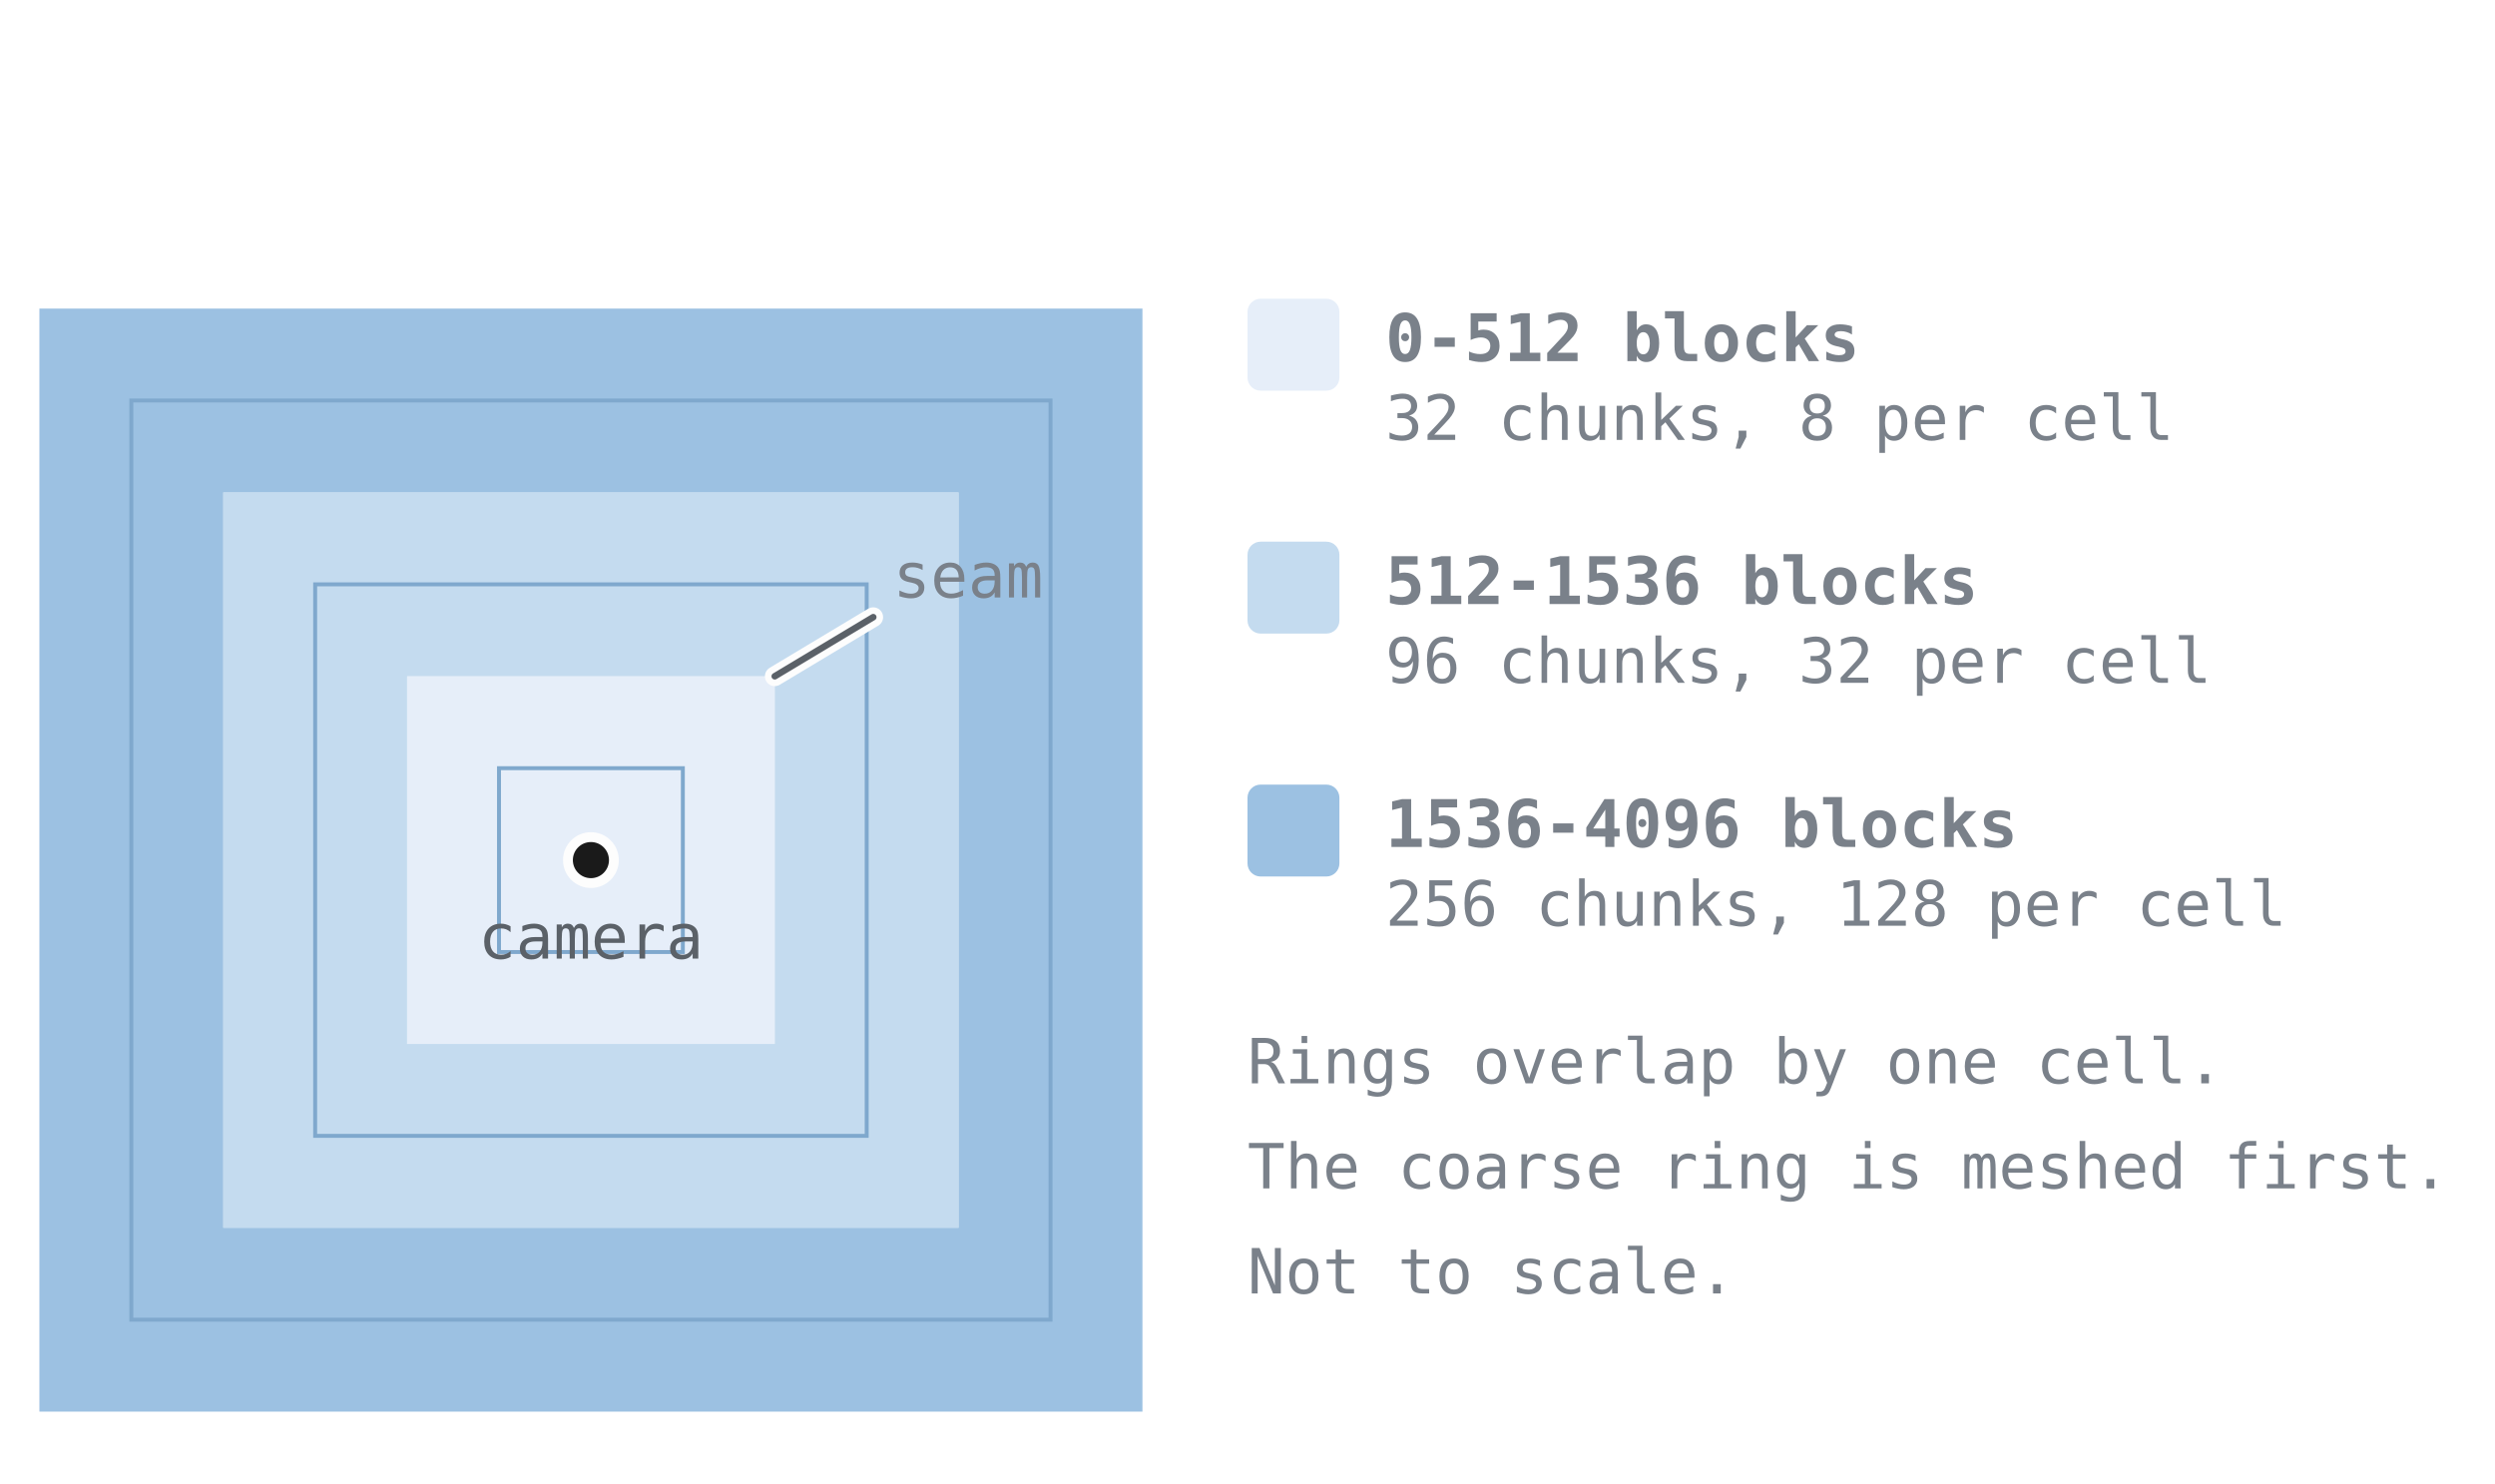
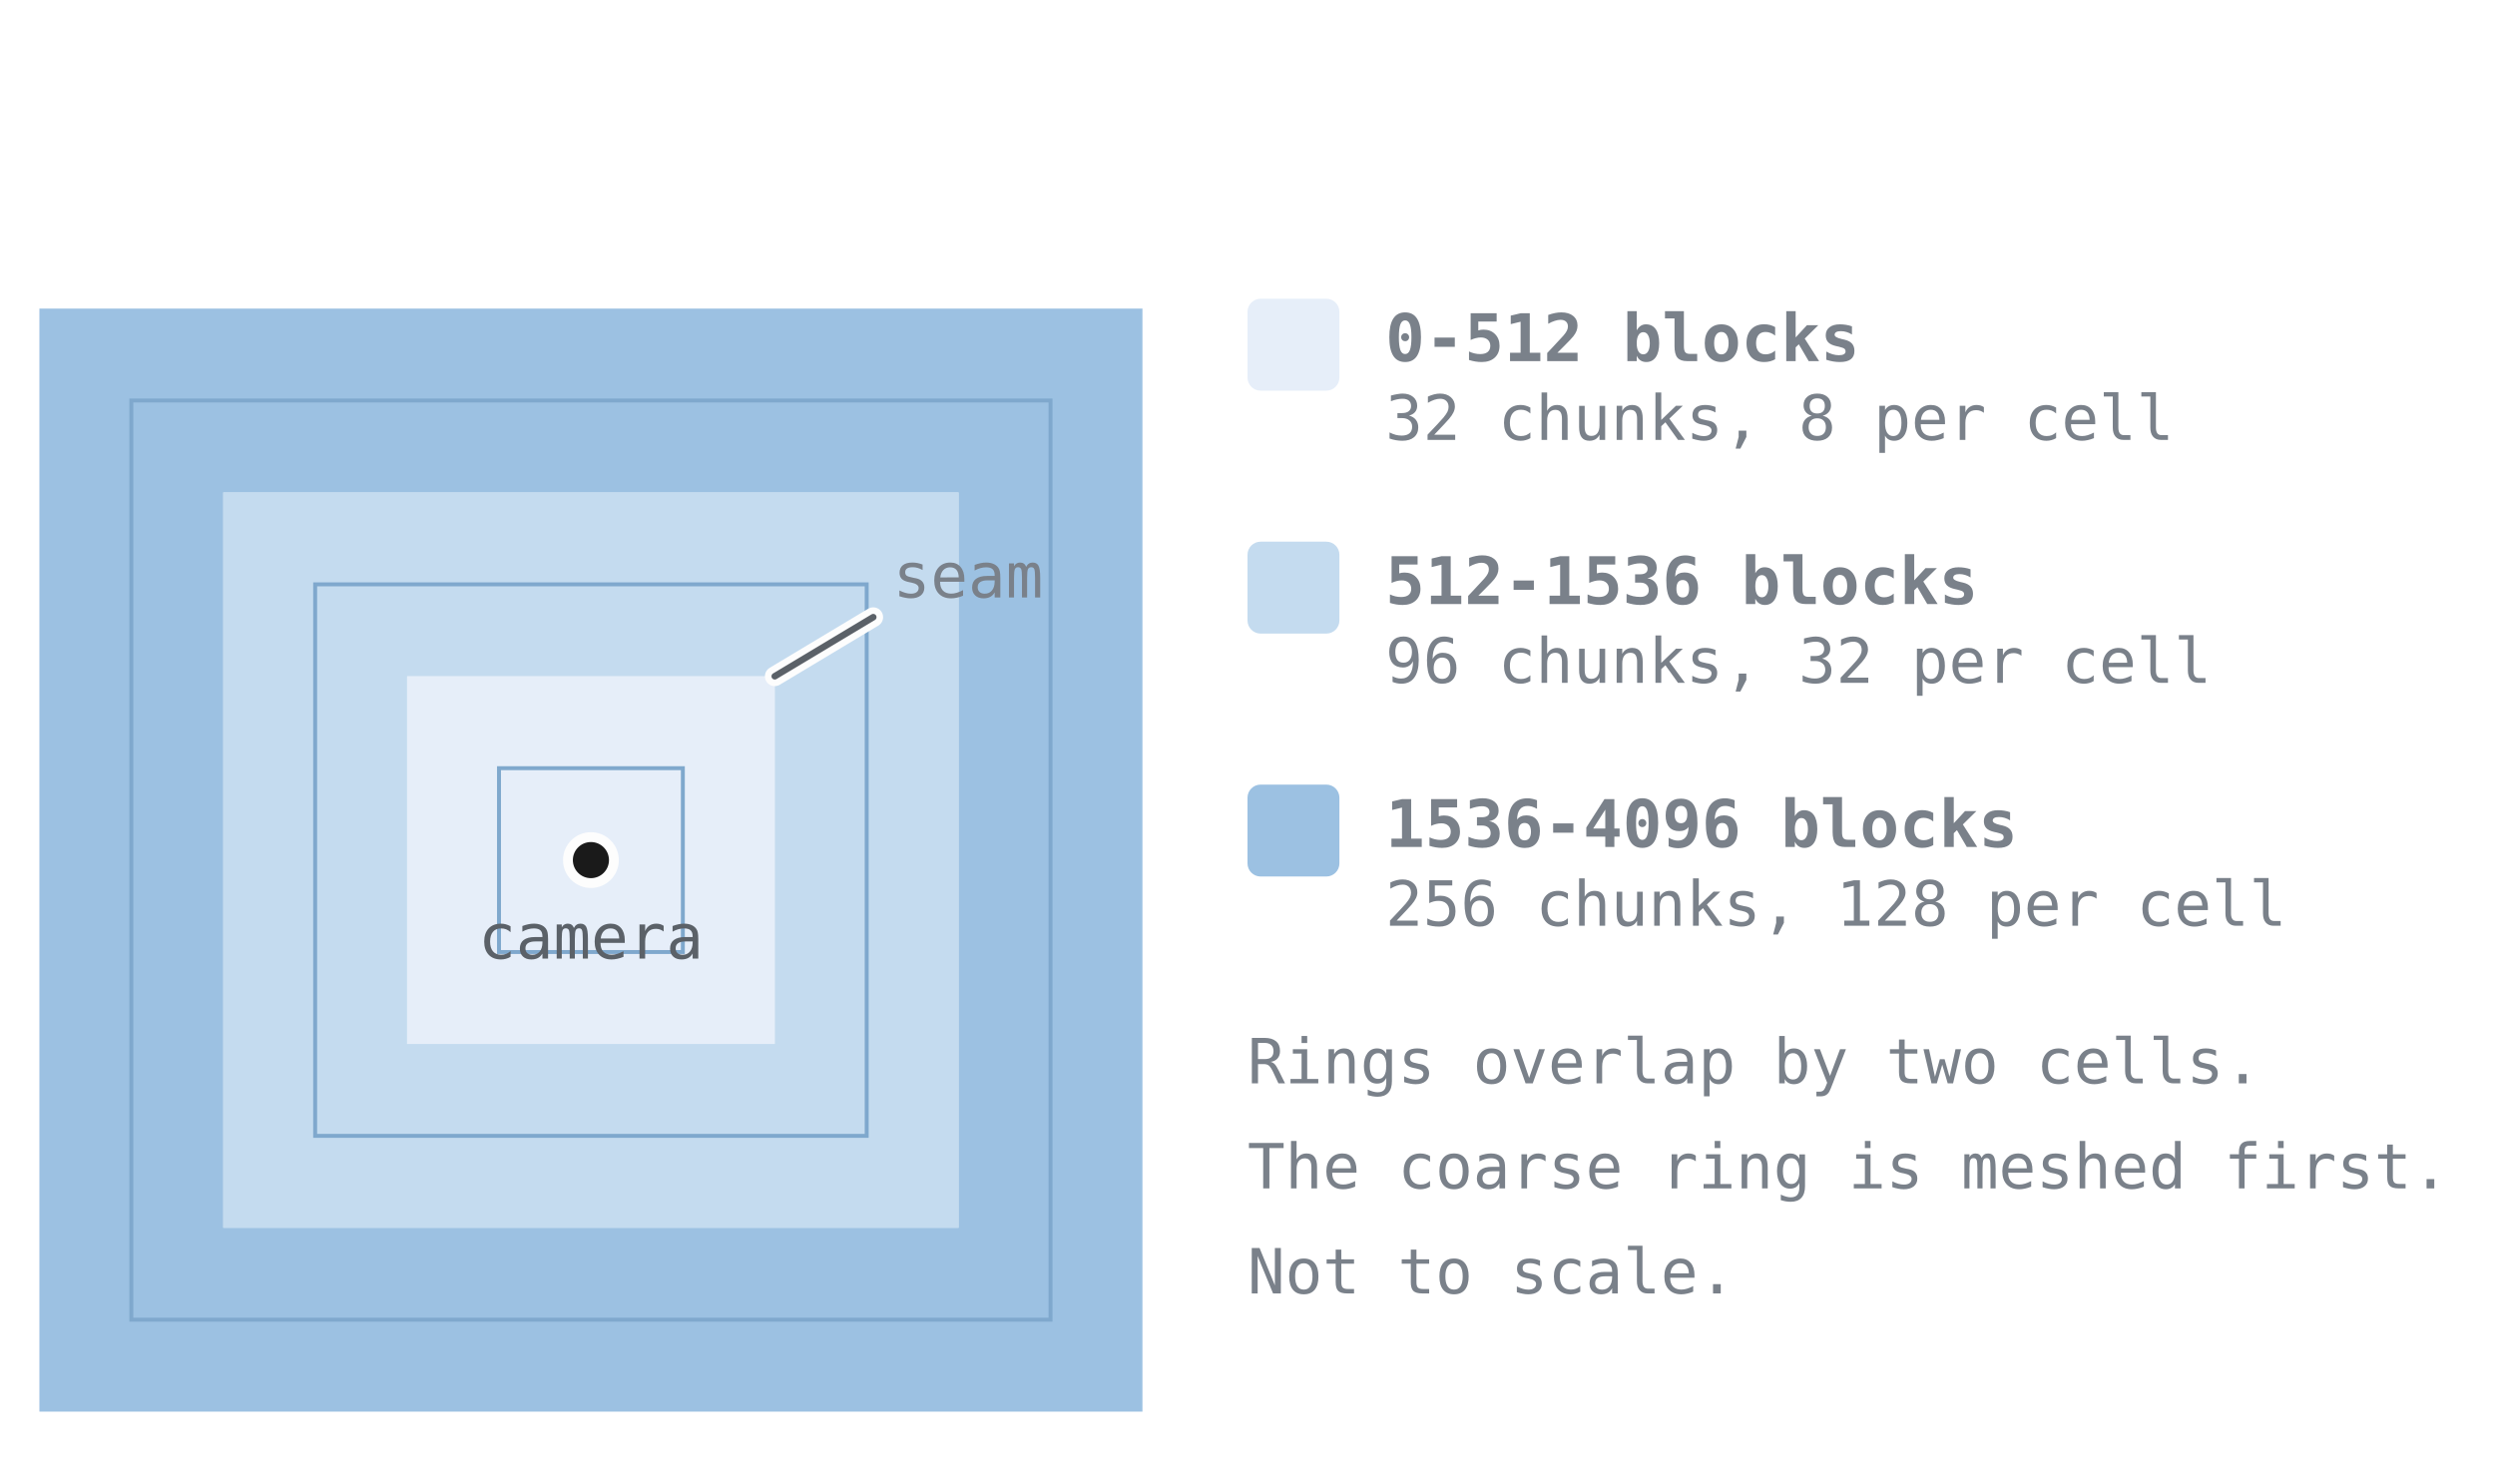
<svg xmlns="http://www.w3.org/2000/svg" viewBox="0 0 760 452" width="760" height="452" style="max-width:100%;height:auto">
  <rect x="152.0" y="234.0" width="56.0" height="56.0" fill="none" stroke="#e6eef9" stroke-width="56" stroke-linejoin="miter" />
  <rect x="96.0" y="178.0" width="168.0" height="168.0" fill="none" stroke="#c4dbef" stroke-width="56" stroke-linejoin="miter" />
  <rect x="40.0" y="122.0" width="280.0" height="280.0" fill="none" stroke="#9cc1e2" stroke-width="56" stroke-linejoin="miter" />
  <rect x="152.0" y="234.0" width="56.0" height="56.0" fill="none" stroke="#7fa8cd" stroke-width="1.2" />
  <rect x="96.0" y="178.0" width="168.0" height="168.0" fill="none" stroke="#7fa8cd" stroke-width="1.2" />
  <rect x="40.0" y="122.0" width="280.0" height="280.0" fill="none" stroke="#7fa8cd" stroke-width="1.2" />
  <circle cx="180" cy="262" r="7" fill="#1a1a1a" stroke="#fdfdfd" stroke-width="3" />
  <text x="180.00" y="292.00" font-family="Anonymous Pro, ui-monospace, SFMono-Regular, Menlo, monospace" font-size="19" font-weight="normal" text-anchor="middle" fill="#5b6168">camera</text>
  <path d="M 236,206 L 266,188" fill="none" stroke="#fdfdfd" stroke-width="6.0" stroke-linecap="round" stroke-linejoin="round" />
  <path d="M 236,206 L 266,188" fill="none" stroke="#5b6168" stroke-width="2.0" stroke-linecap="round" stroke-linejoin="round" />
  <text x="272.00" y="182.00" font-family="Anonymous Pro, ui-monospace, SFMono-Regular, Menlo, monospace" font-size="19" font-weight="normal" text-anchor="start" fill="#7a818a">seam</text>
  <rect x="380" y="91" width="28" height="28" rx="4" fill="#e6eef9" />
  <text x="422.00" y="110.00" font-family="Anonymous Pro, ui-monospace, SFMono-Regular, Menlo, monospace" font-size="20" font-weight="bold" text-anchor="start" fill="#7a818a">0-512 blocks</text>
  <text x="422.00" y="134.00" font-family="Anonymous Pro, ui-monospace, SFMono-Regular, Menlo, monospace" font-size="19" font-weight="normal" text-anchor="start" fill="#7a818a">32 chunks, 8 per cell</text>
  <rect x="380" y="165" width="28" height="28" rx="4" fill="#c4dbef" />
  <text x="422.00" y="184.00" font-family="Anonymous Pro, ui-monospace, SFMono-Regular, Menlo, monospace" font-size="20" font-weight="bold" text-anchor="start" fill="#7a818a">512-1536 blocks</text>
  <text x="422.00" y="208.00" font-family="Anonymous Pro, ui-monospace, SFMono-Regular, Menlo, monospace" font-size="19" font-weight="normal" text-anchor="start" fill="#7a818a">96 chunks, 32 per cell</text>
  <rect x="380" y="239" width="28" height="28" rx="4" fill="#9cc1e2" />
  <text x="422.00" y="258.00" font-family="Anonymous Pro, ui-monospace, SFMono-Regular, Menlo, monospace" font-size="20" font-weight="bold" text-anchor="start" fill="#7a818a">1536-4096 blocks</text>
  <text x="422.00" y="282.00" font-family="Anonymous Pro, ui-monospace, SFMono-Regular, Menlo, monospace" font-size="19" font-weight="normal" text-anchor="start" fill="#7a818a">256 chunks, 128 per cell</text>
-   <text x="380.00" y="330.00" font-family="Anonymous Pro, ui-monospace, SFMono-Regular, Menlo, monospace" font-size="19" font-weight="normal" text-anchor="start" fill="#7a818a">Rings overlap by one cell.</text>
+   <text x="380.00" y="330.00" font-family="Anonymous Pro, ui-monospace, SFMono-Regular, Menlo, monospace" font-size="19" font-weight="normal" text-anchor="start" fill="#7a818a">Rings overlap by two cells.</text>
  <text x="380.00" y="362.00" font-family="Anonymous Pro, ui-monospace, SFMono-Regular, Menlo, monospace" font-size="19" font-weight="normal" text-anchor="start" fill="#7a818a">The coarse ring is meshed first.</text>
  <text x="380.00" y="394.00" font-family="Anonymous Pro, ui-monospace, SFMono-Regular, Menlo, monospace" font-size="19" font-weight="normal" text-anchor="start" fill="#7a818a">Not to scale.</text>
</svg>
